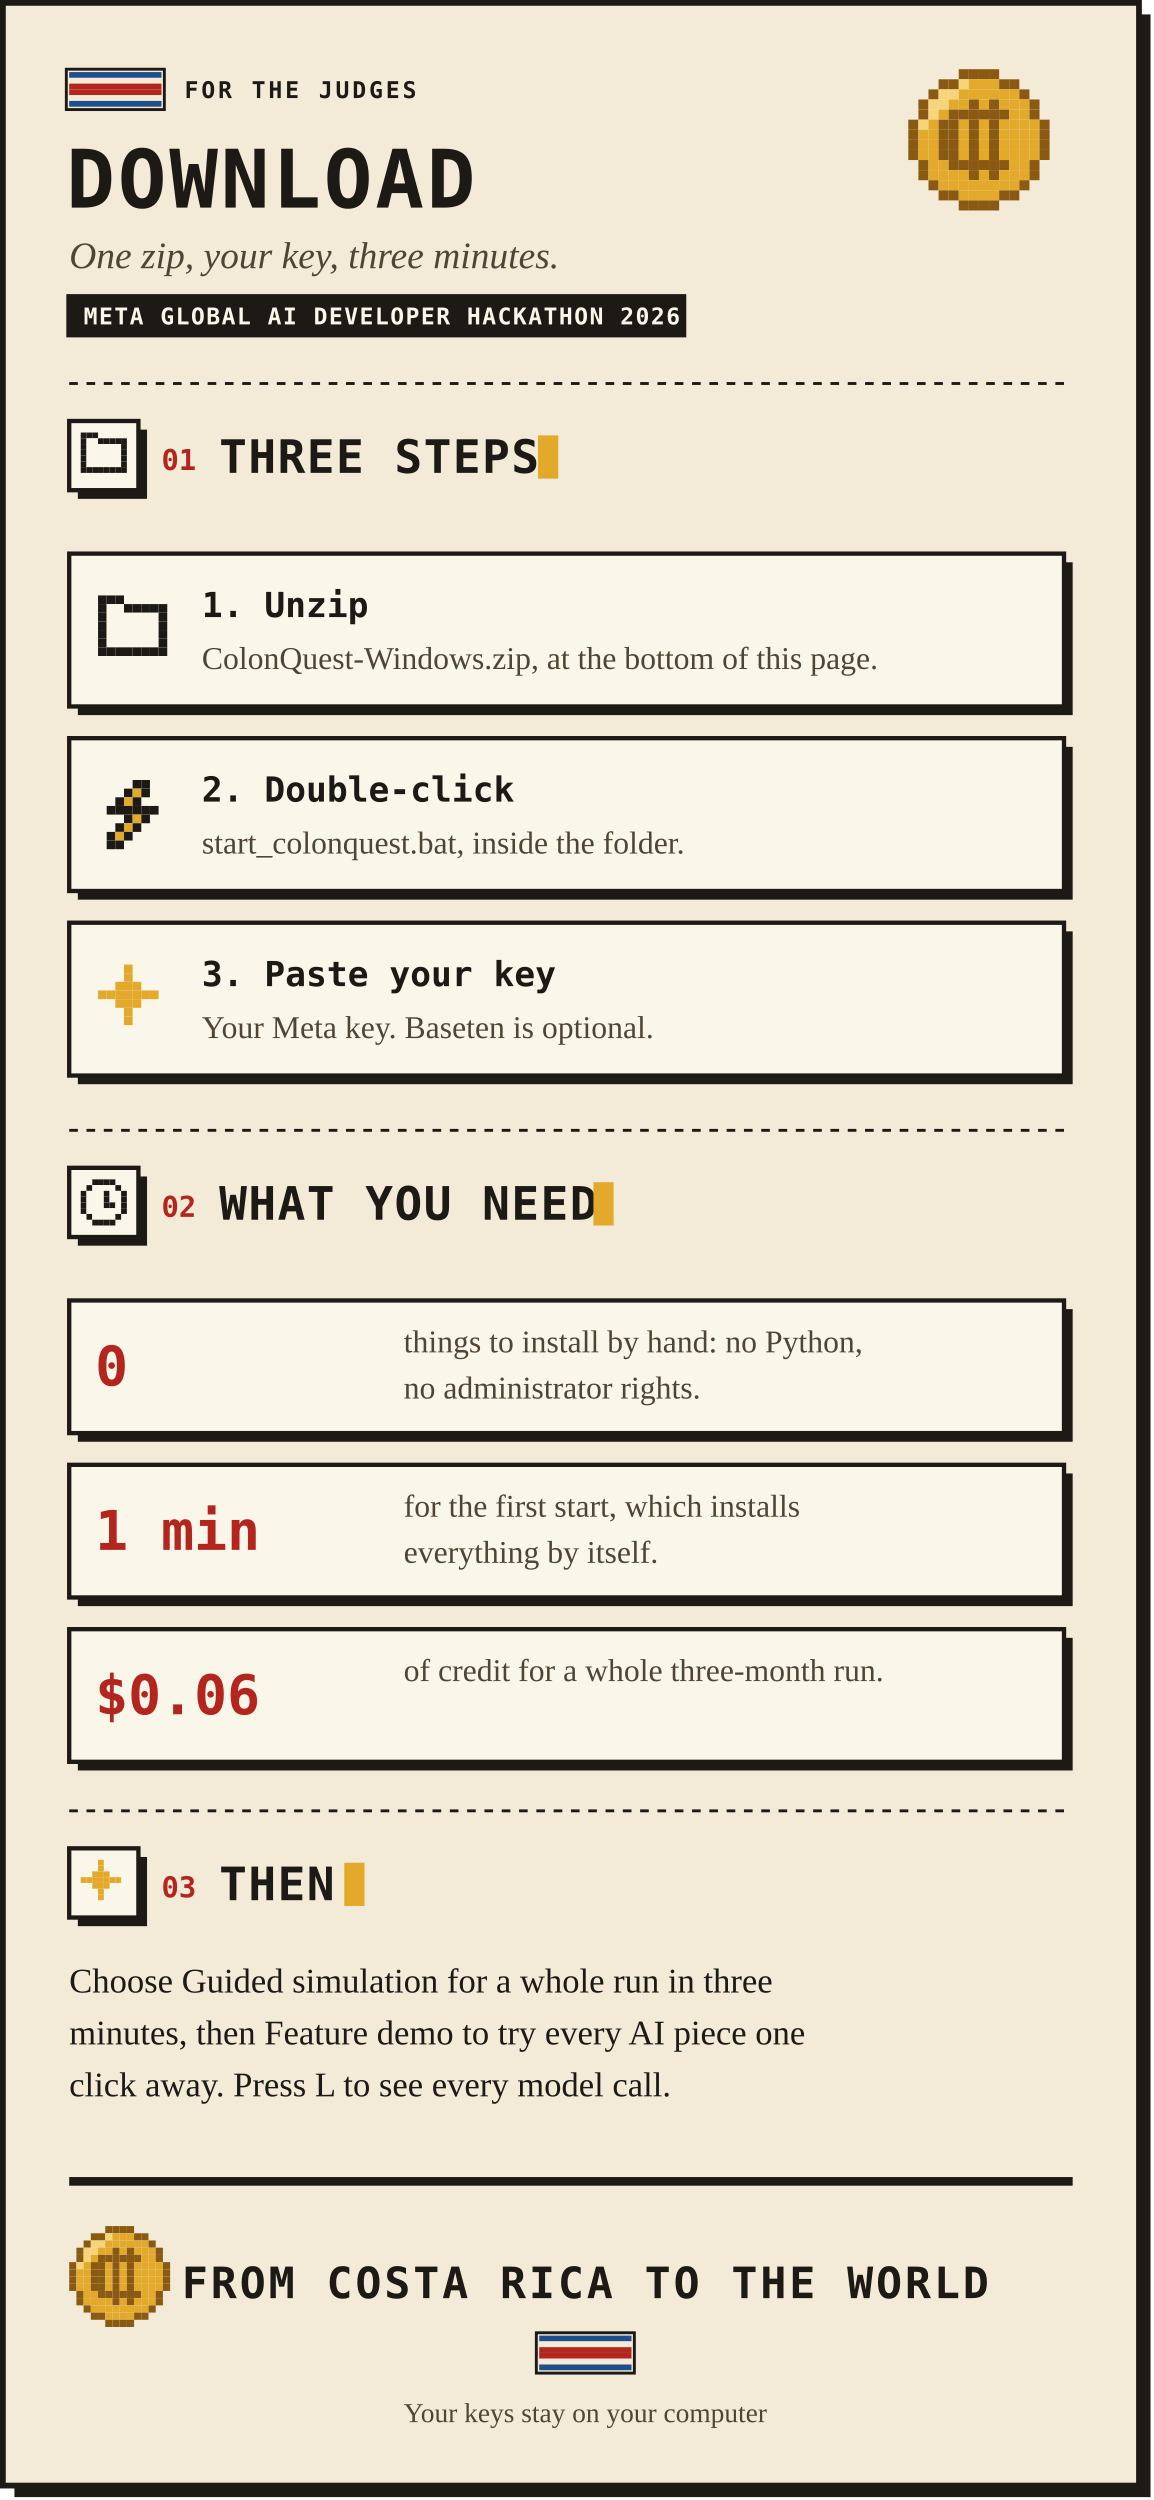
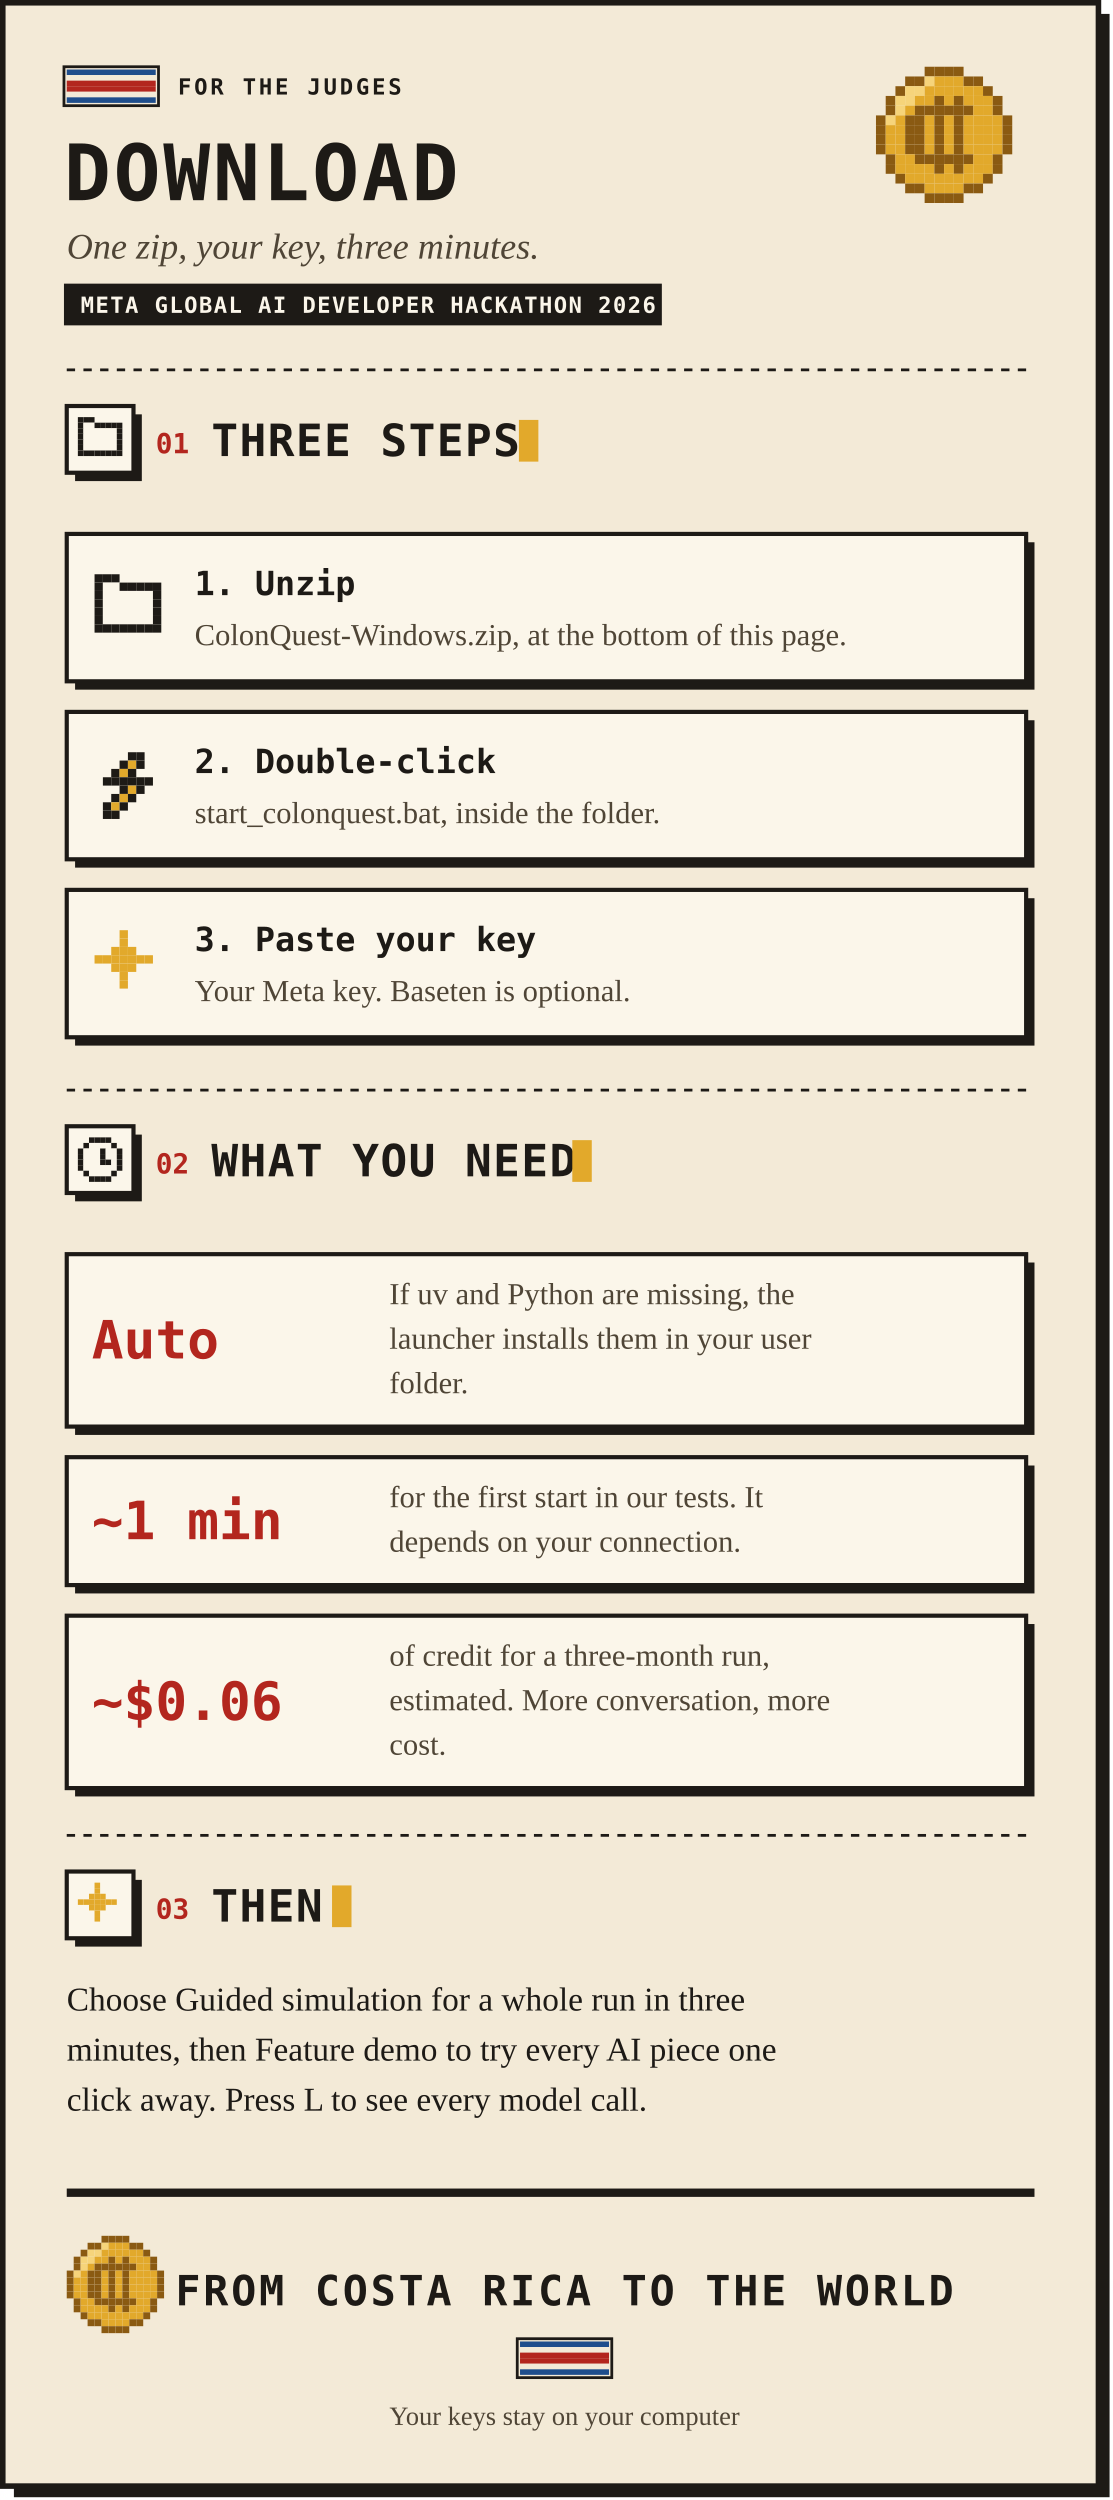
- <svg xmlns="http://www.w3.org/2000/svg" viewBox="0 0 800 1734" width="800" height="1734" role="img" aria-labelledby="t d">
+ <svg xmlns="http://www.w3.org/2000/svg" viewBox="0 0 800 1798" width="800" height="1798" role="img" aria-labelledby="t d">
  <style>
    .title { font: 800 56px ui-monospace, "Cascadia Mono", Consolas, Menlo, "DejaVu Sans Mono", monospace; fill: #1d1a16; letter-spacing: 2px; }
    .tagline { font: italic 500 26px Georgia, "Iowan Old Style", "Times New Roman", serif; fill: #4f4536; }
    .kicker { font: 700 16px ui-monospace, "Cascadia Mono", Consolas, Menlo, "DejaVu Sans Mono", monospace; fill: #1d1a16; letter-spacing: 2px; }
    .event { font: 700 16px ui-monospace, "Cascadia Mono", Consolas, Menlo, "DejaVu Sans Mono", monospace; fill: #fbf6ea; letter-spacing: 1px; }
    .h { font: 800 32px ui-monospace, "Cascadia Mono", Consolas, Menlo, "DejaVu Sans Mono", monospace; fill: #1d1a16; letter-spacing: 1px; }
    .num { font: 700 20px ui-monospace, "Cascadia Mono", Consolas, Menlo, "DejaVu Sans Mono", monospace; fill: #b3261e; }
    .label { font: 800 24px ui-monospace, "Cascadia Mono", Consolas, Menlo, "DejaVu Sans Mono", monospace; fill: #1d1a16; }
    .label-sm { font: 800 22px ui-monospace, "Cascadia Mono", Consolas, Menlo, "DejaVu Sans Mono", monospace; fill: #1d1a16; }
    .body { font: 500 24px Georgia, "Iowan Old Style", "Times New Roman", serif; fill: #1d1a16; }
    .detail { font: 500 22px Georgia, "Iowan Old Style", "Times New Roman", serif; fill: #4f4536; }
    .detail-sm { font: 500 19px Georgia, "Iowan Old Style", "Times New Roman", serif; fill: #4f4536; }
    .step { font: 700 15px ui-monospace, "Cascadia Mono", Consolas, Menlo, "DejaVu Sans Mono", monospace; fill: #b3261e; }
    .pct { font: 800 26px ui-monospace, "Cascadia Mono", Consolas, Menlo, "DejaVu Sans Mono", monospace; fill: #b3261e; }
    .stat { font: 800 38px ui-monospace, "Cascadia Mono", Consolas, Menlo, "DejaVu Sans Mono", monospace; fill: #b3261e; }
    .stamp { font: 800 18px ui-monospace, "Cascadia Mono", Consolas, Menlo, "DejaVu Sans Mono", monospace; fill: #b3261e; letter-spacing: 2px; }
    .chip { font: 800 15px ui-monospace, "Cascadia Mono", Consolas, Menlo, "DejaVu Sans Mono", monospace; letter-spacing: 1px; }
    .code { font: 600 20px ui-monospace, "Cascadia Mono", Consolas, Menlo, "DejaVu Sans Mono", monospace; fill: #fbf6ea; }
    .prompt { font: 800 20px ui-monospace, "Cascadia Mono", Consolas, Menlo, "DejaVu Sans Mono", monospace; fill: #e2a92b; }
    .rule { font: 500 21px Georgia, "Iowan Old Style", "Times New Roman", serif; fill: #1d1a16; }
    .big { font: 800 30px ui-monospace, "Cascadia Mono", Consolas, Menlo, "DejaVu Sans Mono", monospace; fill: #1d1a16; letter-spacing: 2px; }
    .strong { font-weight: 700; }
    .blink { animation: blink 1s steps(1) infinite; }
    .bob { animation: bob 1.2s steps(1) infinite; }
    .node { animation: active 8s steps(1) infinite; }
    .n2 { animation-delay: 2s; }
    .n3 { animation-delay: 4s; }
    .n4 { animation-delay: 6s; }
    .runner { animation: run 8s steps(48) -1s infinite; }
    .seg { animation: flash 0.25s steps(1) 1; }
    .p1 { animation: p1 3s steps(30) infinite; }
    .p2 { animation: p2 4s steps(40) infinite; }
    .p3 { animation: p3 4s steps(40) 1.3s infinite; }
    .p4 { animation: p4 4s steps(40) 2.6s infinite; }
    @keyframes blink { 50% { opacity: 0; } }
    @keyframes bob { 50% { transform: translateY(-6px); } }
    @keyframes active { 0% { fill: #e2a92b; } 25% { fill: #fbf6ea; } }
    @keyframes run { 0% { transform: translateX(0); } 100% { transform: translateX(720px); } }
    @keyframes flash { 0% { fill: #f6d47a; } 100% { fill: #e2a92b; } }
    @keyframes p1 { 0% { transform: translate(0, 0); } 50% { transform: translate(56px, 0); } 100% { transform: translate(0, 0); } }
    @keyframes p2 { 0% { transform: translate(0, 0); } 30% { transform: translate(0, 52px); } 100% { transform: translate(-456px, 52px); } }
    @keyframes p3 { 0% { transform: translate(0, 0); } 60% { transform: translate(0, 52px); } 100% { transform: translate(-200px, 52px); } }
    @keyframes p4 { 0% { transform: translate(0, 0); } 40% { transform: translate(0, 52px); } 100% { transform: translate(56px, 52px); } }
    @media (prefers-reduced-motion: reduce) {
      * { animation: none !important; }
      .hide-still { opacity: 0; }
    }
  </style>
-   <rect x="10" y="10" width="788" height="1722" fill="#1d1a16" />
-   <rect x="2" y="2" width="788" height="1722" fill="#f3ead7" stroke="#1d1a16" stroke-width="4" />
+   <rect x="10" y="10" width="788" height="1786" fill="#1d1a16" />
+   <rect x="2" y="2" width="788" height="1786" fill="#f3ead7" stroke="#1d1a16" stroke-width="4" />
  <g transform="translate(0 8)">
    <rect x="46" y="40" width="68" height="28" fill="none" stroke="#1d1a16" stroke-width="2" />
    <rect x="48" y="42" width="64" height="4" fill="#1f4e8c" />
    <rect x="48" y="46" width="64" height="4" fill="#f3ead7" />
    <rect x="48" y="50" width="64" height="4" fill="#b3261e" />
    <rect x="48" y="54" width="64" height="4" fill="#b3261e" />
    <rect x="48" y="58" width="64" height="4" fill="#f3ead7" />
    <rect x="48" y="62" width="64" height="4" fill="#1f4e8c" />
    <text class="kicker" x="128" y="60">FOR THE JUDGES</text>
    <text class="title" x="46" y="136">DOWNLOAD</text>
    <text class="tagline" x="48" y="178">One zip, your key, three minutes.</text>
    <rect x="46" y="196" width="430" height="30" fill="#1d1a16" />
    <text class="event" x="58" y="217">META GLOBAL AI DEVELOPER HACKATHON 2026</text>
    <g class="bob">
      <rect x="665" y="40" width="7" height="7" fill="#8a5a12" />
      <rect x="672" y="40" width="7" height="7" fill="#8a5a12" />
      <rect x="679" y="40" width="7" height="7" fill="#8a5a12" />
      <rect x="686" y="40" width="7" height="7" fill="#8a5a12" />
      <rect x="651" y="47" width="7" height="7" fill="#8a5a12" />
      <rect x="658" y="47" width="7" height="7" fill="#8a5a12" />
      <rect x="665" y="47" width="7" height="7" fill="#f6d47a" />
      <rect x="672" y="47" width="7" height="7" fill="#e2a92b" />
      <rect x="679" y="47" width="7" height="7" fill="#e2a92b" />
      <rect x="686" y="47" width="7" height="7" fill="#e2a92b" />
      <rect x="693" y="47" width="7" height="7" fill="#8a5a12" />
      <rect x="700" y="47" width="7" height="7" fill="#8a5a12" />
      <rect x="644" y="54" width="7" height="7" fill="#8a5a12" />
      <rect x="651" y="54" width="7" height="7" fill="#f6d47a" />
      <rect x="658" y="54" width="7" height="7" fill="#f6d47a" />
      <rect x="665" y="54" width="7" height="7" fill="#e2a92b" />
      <rect x="672" y="54" width="7" height="7" fill="#e2a92b" />
      <rect x="679" y="54" width="7" height="7" fill="#e2a92b" />
      <rect x="686" y="54" width="7" height="7" fill="#e2a92b" />
      <rect x="693" y="54" width="7" height="7" fill="#e2a92b" />
      <rect x="700" y="54" width="7" height="7" fill="#e2a92b" />
      <rect x="707" y="54" width="7" height="7" fill="#8a5a12" />
      <rect x="637" y="61" width="7" height="7" fill="#8a5a12" />
      <rect x="644" y="61" width="7" height="7" fill="#f6d47a" />
      <rect x="651" y="61" width="7" height="7" fill="#f6d47a" />
      <rect x="658" y="61" width="7" height="7" fill="#e2a92b" />
      <rect x="665" y="61" width="7" height="7" fill="#e2a92b" />
      <rect x="672" y="61" width="7" height="7" fill="#8a5a12" />
      <rect x="679" y="61" width="7" height="7" fill="#e2a92b" />
      <rect x="686" y="61" width="7" height="7" fill="#8a5a12" />
      <rect x="693" y="61" width="7" height="7" fill="#e2a92b" />
      <rect x="700" y="61" width="7" height="7" fill="#e2a92b" />
      <rect x="707" y="61" width="7" height="7" fill="#e2a92b" />
      <rect x="714" y="61" width="7" height="7" fill="#8a5a12" />
      <rect x="637" y="68" width="7" height="7" fill="#8a5a12" />
      <rect x="644" y="68" width="7" height="7" fill="#f6d47a" />
      <rect x="651" y="68" width="7" height="7" fill="#e2a92b" />
      <rect x="658" y="68" width="7" height="7" fill="#8a5a12" />
      <rect x="665" y="68" width="7" height="7" fill="#8a5a12" />
      <rect x="672" y="68" width="7" height="7" fill="#8a5a12" />
      <rect x="679" y="68" width="7" height="7" fill="#8a5a12" />
      <rect x="686" y="68" width="7" height="7" fill="#8a5a12" />
      <rect x="693" y="68" width="7" height="7" fill="#8a5a12" />
      <rect x="700" y="68" width="7" height="7" fill="#e2a92b" />
      <rect x="707" y="68" width="7" height="7" fill="#e2a92b" />
      <rect x="714" y="68" width="7" height="7" fill="#8a5a12" />
      <rect x="630" y="75" width="7" height="7" fill="#8a5a12" />
      <rect x="637" y="75" width="7" height="7" fill="#f6d47a" />
      <rect x="644" y="75" width="7" height="7" fill="#e2a92b" />
      <rect x="651" y="75" width="7" height="7" fill="#8a5a12" />
      <rect x="658" y="75" width="7" height="7" fill="#8a5a12" />
      <rect x="665" y="75" width="7" height="7" fill="#e2a92b" />
      <rect x="672" y="75" width="7" height="7" fill="#8a5a12" />
      <rect x="679" y="75" width="7" height="7" fill="#e2a92b" />
      <rect x="686" y="75" width="7" height="7" fill="#8a5a12" />
      <rect x="693" y="75" width="7" height="7" fill="#e2a92b" />
      <rect x="700" y="75" width="7" height="7" fill="#e2a92b" />
      <rect x="707" y="75" width="7" height="7" fill="#e2a92b" />
      <rect x="714" y="75" width="7" height="7" fill="#e2a92b" />
      <rect x="721" y="75" width="7" height="7" fill="#8a5a12" />
      <rect x="630" y="82" width="7" height="7" fill="#8a5a12" />
      <rect x="637" y="82" width="7" height="7" fill="#e2a92b" />
      <rect x="644" y="82" width="7" height="7" fill="#e2a92b" />
      <rect x="651" y="82" width="7" height="7" fill="#8a5a12" />
      <rect x="658" y="82" width="7" height="7" fill="#8a5a12" />
      <rect x="665" y="82" width="7" height="7" fill="#e2a92b" />
      <rect x="672" y="82" width="7" height="7" fill="#8a5a12" />
      <rect x="679" y="82" width="7" height="7" fill="#e2a92b" />
      <rect x="686" y="82" width="7" height="7" fill="#8a5a12" />
      <rect x="693" y="82" width="7" height="7" fill="#e2a92b" />
      <rect x="700" y="82" width="7" height="7" fill="#e2a92b" />
      <rect x="707" y="82" width="7" height="7" fill="#e2a92b" />
      <rect x="714" y="82" width="7" height="7" fill="#e2a92b" />
      <rect x="721" y="82" width="7" height="7" fill="#8a5a12" />
      <rect x="630" y="89" width="7" height="7" fill="#8a5a12" />
      <rect x="637" y="89" width="7" height="7" fill="#e2a92b" />
      <rect x="644" y="89" width="7" height="7" fill="#e2a92b" />
      <rect x="651" y="89" width="7" height="7" fill="#8a5a12" />
      <rect x="658" y="89" width="7" height="7" fill="#8a5a12" />
      <rect x="665" y="89" width="7" height="7" fill="#e2a92b" />
      <rect x="672" y="89" width="7" height="7" fill="#8a5a12" />
      <rect x="679" y="89" width="7" height="7" fill="#e2a92b" />
      <rect x="686" y="89" width="7" height="7" fill="#8a5a12" />
      <rect x="693" y="89" width="7" height="7" fill="#e2a92b" />
      <rect x="700" y="89" width="7" height="7" fill="#e2a92b" />
      <rect x="707" y="89" width="7" height="7" fill="#e2a92b" />
      <rect x="714" y="89" width="7" height="7" fill="#e2a92b" />
      <rect x="721" y="89" width="7" height="7" fill="#8a5a12" />
      <rect x="630" y="96" width="7" height="7" fill="#8a5a12" />
      <rect x="637" y="96" width="7" height="7" fill="#e2a92b" />
      <rect x="644" y="96" width="7" height="7" fill="#e2a92b" />
      <rect x="651" y="96" width="7" height="7" fill="#8a5a12" />
      <rect x="658" y="96" width="7" height="7" fill="#8a5a12" />
      <rect x="665" y="96" width="7" height="7" fill="#e2a92b" />
      <rect x="672" y="96" width="7" height="7" fill="#8a5a12" />
      <rect x="679" y="96" width="7" height="7" fill="#e2a92b" />
      <rect x="686" y="96" width="7" height="7" fill="#8a5a12" />
      <rect x="693" y="96" width="7" height="7" fill="#e2a92b" />
      <rect x="700" y="96" width="7" height="7" fill="#e2a92b" />
      <rect x="707" y="96" width="7" height="7" fill="#e2a92b" />
      <rect x="714" y="96" width="7" height="7" fill="#e2a92b" />
      <rect x="721" y="96" width="7" height="7" fill="#8a5a12" />
      <rect x="637" y="103" width="7" height="7" fill="#8a5a12" />
      <rect x="644" y="103" width="7" height="7" fill="#e2a92b" />
      <rect x="651" y="103" width="7" height="7" fill="#e2a92b" />
      <rect x="658" y="103" width="7" height="7" fill="#8a5a12" />
      <rect x="665" y="103" width="7" height="7" fill="#8a5a12" />
      <rect x="672" y="103" width="7" height="7" fill="#8a5a12" />
      <rect x="679" y="103" width="7" height="7" fill="#8a5a12" />
      <rect x="686" y="103" width="7" height="7" fill="#8a5a12" />
      <rect x="693" y="103" width="7" height="7" fill="#8a5a12" />
      <rect x="700" y="103" width="7" height="7" fill="#e2a92b" />
      <rect x="707" y="103" width="7" height="7" fill="#e2a92b" />
      <rect x="714" y="103" width="7" height="7" fill="#8a5a12" />
      <rect x="637" y="110" width="7" height="7" fill="#8a5a12" />
      <rect x="644" y="110" width="7" height="7" fill="#e2a92b" />
      <rect x="651" y="110" width="7" height="7" fill="#e2a92b" />
      <rect x="658" y="110" width="7" height="7" fill="#e2a92b" />
      <rect x="665" y="110" width="7" height="7" fill="#e2a92b" />
      <rect x="672" y="110" width="7" height="7" fill="#8a5a12" />
      <rect x="679" y="110" width="7" height="7" fill="#e2a92b" />
      <rect x="686" y="110" width="7" height="7" fill="#8a5a12" />
      <rect x="693" y="110" width="7" height="7" fill="#e2a92b" />
      <rect x="700" y="110" width="7" height="7" fill="#e2a92b" />
      <rect x="707" y="110" width="7" height="7" fill="#e2a92b" />
      <rect x="714" y="110" width="7" height="7" fill="#8a5a12" />
      <rect x="644" y="117" width="7" height="7" fill="#8a5a12" />
      <rect x="651" y="117" width="7" height="7" fill="#e2a92b" />
      <rect x="658" y="117" width="7" height="7" fill="#e2a92b" />
      <rect x="665" y="117" width="7" height="7" fill="#e2a92b" />
      <rect x="672" y="117" width="7" height="7" fill="#e2a92b" />
      <rect x="679" y="117" width="7" height="7" fill="#e2a92b" />
      <rect x="686" y="117" width="7" height="7" fill="#e2a92b" />
      <rect x="693" y="117" width="7" height="7" fill="#e2a92b" />
      <rect x="700" y="117" width="7" height="7" fill="#e2a92b" />
      <rect x="707" y="117" width="7" height="7" fill="#8a5a12" />
      <rect x="651" y="124" width="7" height="7" fill="#8a5a12" />
      <rect x="658" y="124" width="7" height="7" fill="#8a5a12" />
      <rect x="665" y="124" width="7" height="7" fill="#e2a92b" />
      <rect x="672" y="124" width="7" height="7" fill="#e2a92b" />
      <rect x="679" y="124" width="7" height="7" fill="#e2a92b" />
      <rect x="686" y="124" width="7" height="7" fill="#e2a92b" />
      <rect x="693" y="124" width="7" height="7" fill="#8a5a12" />
      <rect x="700" y="124" width="7" height="7" fill="#8a5a12" />
      <rect x="665" y="131" width="7" height="7" fill="#8a5a12" />
      <rect x="672" y="131" width="7" height="7" fill="#8a5a12" />
      <rect x="679" y="131" width="7" height="7" fill="#8a5a12" />
      <rect x="686" y="131" width="7" height="7" fill="#8a5a12" />
    </g>
  </g>
  <g transform="translate(0 258)">
    <line x1="48" y1="8" x2="744" y2="8" stroke="#1d1a16" stroke-width="2" stroke-dasharray="6 6" />
    <rect x="54" y="40" width="48" height="48" fill="#1d1a16" />
    <rect x="48" y="34" width="48" height="48" fill="#fbf6ea" stroke="#1d1a16" stroke-width="3" />
    <rect x="56" y="42" width="4" height="4" fill="#1d1a16" />
    <rect x="60" y="42" width="4" height="4" fill="#1d1a16" />
    <rect x="64" y="42" width="4" height="4" fill="#1d1a16" />
    <rect x="56" y="46" width="4" height="4" fill="#1d1a16" />
    <rect x="60" y="46" width="4" height="4" fill="#fbf6ea" />
    <rect x="64" y="46" width="4" height="4" fill="#fbf6ea" />
    <rect x="68" y="46" width="4" height="4" fill="#1d1a16" />
    <rect x="72" y="46" width="4" height="4" fill="#1d1a16" />
    <rect x="76" y="46" width="4" height="4" fill="#1d1a16" />
    <rect x="80" y="46" width="4" height="4" fill="#1d1a16" />
    <rect x="84" y="46" width="4" height="4" fill="#1d1a16" />
    <rect x="56" y="50" width="4" height="4" fill="#1d1a16" />
    <rect x="60" y="50" width="4" height="4" fill="#fbf6ea" />
    <rect x="64" y="50" width="4" height="4" fill="#fbf6ea" />
    <rect x="68" y="50" width="4" height="4" fill="#fbf6ea" />
    <rect x="72" y="50" width="4" height="4" fill="#fbf6ea" />
    <rect x="76" y="50" width="4" height="4" fill="#fbf6ea" />
    <rect x="80" y="50" width="4" height="4" fill="#fbf6ea" />
    <rect x="84" y="50" width="4" height="4" fill="#1d1a16" />
    <rect x="56" y="54" width="4" height="4" fill="#1d1a16" />
    <rect x="60" y="54" width="4" height="4" fill="#fbf6ea" />
    <rect x="64" y="54" width="4" height="4" fill="#fbf6ea" />
    <rect x="68" y="54" width="4" height="4" fill="#fbf6ea" />
    <rect x="72" y="54" width="4" height="4" fill="#fbf6ea" />
    <rect x="76" y="54" width="4" height="4" fill="#fbf6ea" />
    <rect x="80" y="54" width="4" height="4" fill="#fbf6ea" />
    <rect x="84" y="54" width="4" height="4" fill="#1d1a16" />
    <rect x="56" y="58" width="4" height="4" fill="#1d1a16" />
    <rect x="60" y="58" width="4" height="4" fill="#fbf6ea" />
    <rect x="64" y="58" width="4" height="4" fill="#fbf6ea" />
    <rect x="68" y="58" width="4" height="4" fill="#fbf6ea" />
    <rect x="72" y="58" width="4" height="4" fill="#fbf6ea" />
    <rect x="76" y="58" width="4" height="4" fill="#fbf6ea" />
    <rect x="80" y="58" width="4" height="4" fill="#fbf6ea" />
    <rect x="84" y="58" width="4" height="4" fill="#1d1a16" />
    <rect x="56" y="62" width="4" height="4" fill="#1d1a16" />
    <rect x="60" y="62" width="4" height="4" fill="#fbf6ea" />
    <rect x="64" y="62" width="4" height="4" fill="#fbf6ea" />
    <rect x="68" y="62" width="4" height="4" fill="#fbf6ea" />
    <rect x="72" y="62" width="4" height="4" fill="#fbf6ea" />
    <rect x="76" y="62" width="4" height="4" fill="#fbf6ea" />
    <rect x="80" y="62" width="4" height="4" fill="#fbf6ea" />
    <rect x="84" y="62" width="4" height="4" fill="#1d1a16" />
    <rect x="56" y="66" width="4" height="4" fill="#1d1a16" />
    <rect x="60" y="66" width="4" height="4" fill="#1d1a16" />
    <rect x="64" y="66" width="4" height="4" fill="#1d1a16" />
    <rect x="68" y="66" width="4" height="4" fill="#1d1a16" />
    <rect x="72" y="66" width="4" height="4" fill="#1d1a16" />
    <rect x="76" y="66" width="4" height="4" fill="#1d1a16" />
    <rect x="80" y="66" width="4" height="4" fill="#1d1a16" />
    <rect x="84" y="66" width="4" height="4" fill="#1d1a16" />
    <text class="num" x="112" y="68">01</text>
    <text class="h" x="152" y="70">THREE STEPS</text>
    <rect class="blink" x="373.2" y="44" width="14" height="30" fill="#e2a92b" />
  </g>
  <g transform="translate(0 368)">
    <rect x="54" y="22" width="690" height="106" fill="#1d1a16" />
    <rect x="48" y="16" width="690" height="106" fill="#fbf6ea" stroke="#1d1a16" stroke-width="3" />
    <g class="bob" style="animation-delay: 0s">
      <rect x="68" y="45" width="6" height="6" fill="#1d1a16" />
      <rect x="74" y="45" width="6" height="6" fill="#1d1a16" />
      <rect x="80" y="45" width="6" height="6" fill="#1d1a16" />
      <rect x="68" y="51" width="6" height="6" fill="#1d1a16" />
      <rect x="74" y="51" width="6" height="6" fill="#fbf6ea" />
      <rect x="80" y="51" width="6" height="6" fill="#fbf6ea" />
      <rect x="86" y="51" width="6" height="6" fill="#1d1a16" />
      <rect x="92" y="51" width="6" height="6" fill="#1d1a16" />
      <rect x="98" y="51" width="6" height="6" fill="#1d1a16" />
      <rect x="104" y="51" width="6" height="6" fill="#1d1a16" />
      <rect x="110" y="51" width="6" height="6" fill="#1d1a16" />
      <rect x="68" y="57" width="6" height="6" fill="#1d1a16" />
      <rect x="74" y="57" width="6" height="6" fill="#fbf6ea" />
      <rect x="80" y="57" width="6" height="6" fill="#fbf6ea" />
      <rect x="86" y="57" width="6" height="6" fill="#fbf6ea" />
      <rect x="92" y="57" width="6" height="6" fill="#fbf6ea" />
      <rect x="98" y="57" width="6" height="6" fill="#fbf6ea" />
      <rect x="104" y="57" width="6" height="6" fill="#fbf6ea" />
      <rect x="110" y="57" width="6" height="6" fill="#1d1a16" />
      <rect x="68" y="63" width="6" height="6" fill="#1d1a16" />
      <rect x="74" y="63" width="6" height="6" fill="#fbf6ea" />
      <rect x="80" y="63" width="6" height="6" fill="#fbf6ea" />
      <rect x="86" y="63" width="6" height="6" fill="#fbf6ea" />
      <rect x="92" y="63" width="6" height="6" fill="#fbf6ea" />
      <rect x="98" y="63" width="6" height="6" fill="#fbf6ea" />
      <rect x="104" y="63" width="6" height="6" fill="#fbf6ea" />
      <rect x="110" y="63" width="6" height="6" fill="#1d1a16" />
      <rect x="68" y="69" width="6" height="6" fill="#1d1a16" />
      <rect x="74" y="69" width="6" height="6" fill="#fbf6ea" />
      <rect x="80" y="69" width="6" height="6" fill="#fbf6ea" />
      <rect x="86" y="69" width="6" height="6" fill="#fbf6ea" />
      <rect x="92" y="69" width="6" height="6" fill="#fbf6ea" />
      <rect x="98" y="69" width="6" height="6" fill="#fbf6ea" />
      <rect x="104" y="69" width="6" height="6" fill="#fbf6ea" />
      <rect x="110" y="69" width="6" height="6" fill="#1d1a16" />
      <rect x="68" y="75" width="6" height="6" fill="#1d1a16" />
      <rect x="74" y="75" width="6" height="6" fill="#fbf6ea" />
      <rect x="80" y="75" width="6" height="6" fill="#fbf6ea" />
      <rect x="86" y="75" width="6" height="6" fill="#fbf6ea" />
      <rect x="92" y="75" width="6" height="6" fill="#fbf6ea" />
      <rect x="98" y="75" width="6" height="6" fill="#fbf6ea" />
      <rect x="104" y="75" width="6" height="6" fill="#fbf6ea" />
      <rect x="110" y="75" width="6" height="6" fill="#1d1a16" />
      <rect x="68" y="81" width="6" height="6" fill="#1d1a16" />
      <rect x="74" y="81" width="6" height="6" fill="#1d1a16" />
      <rect x="80" y="81" width="6" height="6" fill="#1d1a16" />
      <rect x="86" y="81" width="6" height="6" fill="#1d1a16" />
      <rect x="92" y="81" width="6" height="6" fill="#1d1a16" />
      <rect x="98" y="81" width="6" height="6" fill="#1d1a16" />
      <rect x="104" y="81" width="6" height="6" fill="#1d1a16" />
      <rect x="110" y="81" width="6" height="6" fill="#1d1a16" />
    </g>
    <text class="label" x="140" y="60">1. Unzip</text>
    <text class="detail" x="140" y="96">ColonQuest-Windows.zip, at the bottom of this page.</text>
    <rect x="54" y="150" width="690" height="106" fill="#1d1a16" />
    <rect x="48" y="144" width="690" height="106" fill="#fbf6ea" stroke="#1d1a16" stroke-width="3" />
    <g class="bob" style="animation-delay: 0.3s">
      <rect x="92" y="173" width="6" height="6" fill="#1d1a16" />
      <rect x="98" y="173" width="6" height="6" fill="#1d1a16" />
      <rect x="86" y="179" width="6" height="6" fill="#1d1a16" />
      <rect x="92" y="179" width="6" height="6" fill="#e2a92b" />
      <rect x="98" y="179" width="6" height="6" fill="#1d1a16" />
      <rect x="80" y="185" width="6" height="6" fill="#1d1a16" />
      <rect x="86" y="185" width="6" height="6" fill="#e2a92b" />
      <rect x="92" y="185" width="6" height="6" fill="#1d1a16" />
      <rect x="74" y="191" width="6" height="6" fill="#1d1a16" />
      <rect x="80" y="191" width="6" height="6" fill="#1d1a16" />
      <rect x="86" y="191" width="6" height="6" fill="#1d1a16" />
      <rect x="92" y="191" width="6" height="6" fill="#1d1a16" />
      <rect x="98" y="191" width="6" height="6" fill="#1d1a16" />
      <rect x="104" y="191" width="6" height="6" fill="#1d1a16" />
      <rect x="86" y="197" width="6" height="6" fill="#1d1a16" />
      <rect x="92" y="197" width="6" height="6" fill="#e2a92b" />
      <rect x="98" y="197" width="6" height="6" fill="#1d1a16" />
      <rect x="80" y="203" width="6" height="6" fill="#1d1a16" />
      <rect x="86" y="203" width="6" height="6" fill="#e2a92b" />
      <rect x="92" y="203" width="6" height="6" fill="#1d1a16" />
      <rect x="74" y="209" width="6" height="6" fill="#1d1a16" />
      <rect x="80" y="209" width="6" height="6" fill="#e2a92b" />
      <rect x="86" y="209" width="6" height="6" fill="#1d1a16" />
      <rect x="74" y="215" width="6" height="6" fill="#1d1a16" />
      <rect x="80" y="215" width="6" height="6" fill="#1d1a16" />
    </g>
    <text class="label" x="140" y="188">2. Double-click</text>
    <text class="detail" x="140" y="224">start_colonquest.bat, inside the folder.</text>
    <rect x="54" y="278" width="690" height="106" fill="#1d1a16" />
    <rect x="48" y="272" width="690" height="106" fill="#fbf6ea" stroke="#1d1a16" stroke-width="3" />
    <g class="bob" style="animation-delay: 0.6s">
      <rect x="86" y="301" width="6" height="6" fill="#e2a92b" />
      <rect x="86" y="307" width="6" height="6" fill="#e2a92b" />
      <rect x="80" y="313" width="6" height="6" fill="#e2a92b" />
      <rect x="86" y="313" width="6" height="6" fill="#e2a92b" />
      <rect x="92" y="313" width="6" height="6" fill="#e2a92b" />
      <rect x="68" y="319" width="6" height="6" fill="#e2a92b" />
      <rect x="74" y="319" width="6" height="6" fill="#e2a92b" />
      <rect x="80" y="319" width="6" height="6" fill="#e2a92b" />
      <rect x="86" y="319" width="6" height="6" fill="#e2a92b" />
      <rect x="92" y="319" width="6" height="6" fill="#e2a92b" />
      <rect x="98" y="319" width="6" height="6" fill="#e2a92b" />
      <rect x="104" y="319" width="6" height="6" fill="#e2a92b" />
      <rect x="80" y="325" width="6" height="6" fill="#e2a92b" />
      <rect x="86" y="325" width="6" height="6" fill="#e2a92b" />
      <rect x="92" y="325" width="6" height="6" fill="#e2a92b" />
      <rect x="86" y="331" width="6" height="6" fill="#e2a92b" />
      <rect x="86" y="337" width="6" height="6" fill="#e2a92b" />
    </g>
    <text class="label" x="140" y="316">3. Paste your key</text>
    <text class="detail" x="140" y="352">Your Meta key. Baseten is optional.</text>
  </g>
  <g transform="translate(0 776)">
    <line x1="48" y1="8" x2="744" y2="8" stroke="#1d1a16" stroke-width="2" stroke-dasharray="6 6" />
    <rect x="54" y="40" width="48" height="48" fill="#1d1a16" />
    <rect x="48" y="34" width="48" height="48" fill="#fbf6ea" stroke="#1d1a16" stroke-width="3" />
    <rect x="64" y="42" width="4" height="4" fill="#1d1a16" />
    <rect x="68" y="42" width="4" height="4" fill="#1d1a16" />
    <rect x="72" y="42" width="4" height="4" fill="#1d1a16" />
    <rect x="76" y="42" width="4" height="4" fill="#1d1a16" />
    <rect x="60" y="46" width="4" height="4" fill="#1d1a16" />
    <rect x="64" y="46" width="4" height="4" fill="#fbf6ea" />
    <rect x="68" y="46" width="4" height="4" fill="#fbf6ea" />
    <rect x="72" y="46" width="4" height="4" fill="#fbf6ea" />
    <rect x="76" y="46" width="4" height="4" fill="#fbf6ea" />
    <rect x="80" y="46" width="4" height="4" fill="#1d1a16" />
    <rect x="56" y="50" width="4" height="4" fill="#1d1a16" />
    <rect x="60" y="50" width="4" height="4" fill="#fbf6ea" />
    <rect x="64" y="50" width="4" height="4" fill="#fbf6ea" />
    <rect x="68" y="50" width="4" height="4" fill="#fbf6ea" />
    <rect x="72" y="50" width="4" height="4" fill="#1d1a16" />
    <rect x="76" y="50" width="4" height="4" fill="#fbf6ea" />
    <rect x="80" y="50" width="4" height="4" fill="#fbf6ea" />
    <rect x="84" y="50" width="4" height="4" fill="#1d1a16" />
    <rect x="56" y="54" width="4" height="4" fill="#1d1a16" />
    <rect x="60" y="54" width="4" height="4" fill="#fbf6ea" />
    <rect x="64" y="54" width="4" height="4" fill="#fbf6ea" />
    <rect x="68" y="54" width="4" height="4" fill="#fbf6ea" />
    <rect x="72" y="54" width="4" height="4" fill="#1d1a16" />
    <rect x="76" y="54" width="4" height="4" fill="#fbf6ea" />
    <rect x="80" y="54" width="4" height="4" fill="#fbf6ea" />
    <rect x="84" y="54" width="4" height="4" fill="#1d1a16" />
    <rect x="56" y="58" width="4" height="4" fill="#1d1a16" />
    <rect x="60" y="58" width="4" height="4" fill="#fbf6ea" />
    <rect x="64" y="58" width="4" height="4" fill="#fbf6ea" />
    <rect x="68" y="58" width="4" height="4" fill="#fbf6ea" />
    <rect x="72" y="58" width="4" height="4" fill="#1d1a16" />
    <rect x="76" y="58" width="4" height="4" fill="#1d1a16" />
    <rect x="80" y="58" width="4" height="4" fill="#fbf6ea" />
    <rect x="84" y="58" width="4" height="4" fill="#1d1a16" />
    <rect x="56" y="62" width="4" height="4" fill="#1d1a16" />
    <rect x="60" y="62" width="4" height="4" fill="#fbf6ea" />
    <rect x="64" y="62" width="4" height="4" fill="#fbf6ea" />
    <rect x="68" y="62" width="4" height="4" fill="#fbf6ea" />
    <rect x="72" y="62" width="4" height="4" fill="#fbf6ea" />
    <rect x="76" y="62" width="4" height="4" fill="#fbf6ea" />
    <rect x="80" y="62" width="4" height="4" fill="#fbf6ea" />
    <rect x="84" y="62" width="4" height="4" fill="#1d1a16" />
    <rect x="60" y="66" width="4" height="4" fill="#1d1a16" />
    <rect x="64" y="66" width="4" height="4" fill="#fbf6ea" />
    <rect x="68" y="66" width="4" height="4" fill="#fbf6ea" />
    <rect x="72" y="66" width="4" height="4" fill="#fbf6ea" />
    <rect x="76" y="66" width="4" height="4" fill="#fbf6ea" />
    <rect x="80" y="66" width="4" height="4" fill="#1d1a16" />
    <rect x="64" y="70" width="4" height="4" fill="#1d1a16" />
    <rect x="68" y="70" width="4" height="4" fill="#1d1a16" />
    <rect x="72" y="70" width="4" height="4" fill="#1d1a16" />
    <rect x="76" y="70" width="4" height="4" fill="#1d1a16" />
    <text class="num" x="112" y="68">02</text>
    <text class="h" x="152" y="70">WHAT YOU NEED</text>
    <rect class="blink" x="411.6" y="44" width="14" height="30" fill="#e2a92b" />
  </g>
  <g transform="translate(0 886)">
-     <rect x="54" y="22" width="690" height="92" fill="#1d1a16" />
-     <rect x="48" y="16" width="690" height="92" fill="#fbf6ea" stroke="#1d1a16" stroke-width="3" />
-     <text class="stat" x="66" y="75">0</text>
-     <text class="detail" x="280" y="52">things to install by hand: no Python,</text>
-     <text class="detail" x="280" y="84">no administrator rights.</text>
-     <rect x="54" y="136" width="690" height="92" fill="#1d1a16" />
-     <rect x="48" y="130" width="690" height="92" fill="#fbf6ea" stroke="#1d1a16" stroke-width="3" />
-     <text class="stat" x="66" y="189">1 min</text>
-     <text class="detail" x="280" y="166">for the first start, which installs</text>
-     <text class="detail" x="280" y="198">everything by itself.</text>
-     <rect x="54" y="250" width="690" height="92" fill="#1d1a16" />
-     <rect x="48" y="244" width="690" height="92" fill="#fbf6ea" stroke="#1d1a16" stroke-width="3" />
-     <text class="stat" x="66" y="303">$0.06</text>
-     <text class="detail" x="280" y="280">of credit for a whole three-month run.</text>
-   </g>
-   <g transform="translate(0 1248)">
+     <rect x="54" y="22" width="690" height="124" fill="#1d1a16" />
+     <rect x="48" y="16" width="690" height="124" fill="#fbf6ea" stroke="#1d1a16" stroke-width="3" />
+     <text class="stat" x="66" y="91">Auto</text>
+     <text class="detail" x="280" y="52">If uv and Python are missing, the</text>
+     <text class="detail" x="280" y="84">launcher installs them in your user</text>
+     <text class="detail" x="280" y="116">folder.</text>
+     <rect x="54" y="168" width="690" height="92" fill="#1d1a16" />
+     <rect x="48" y="162" width="690" height="92" fill="#fbf6ea" stroke="#1d1a16" stroke-width="3" />
+     <text class="stat" x="66" y="221">~1 min</text>
+     <text class="detail" x="280" y="198">for the first start in our tests. It</text>
+     <text class="detail" x="280" y="230">depends on your connection.</text>
+     <rect x="54" y="282" width="690" height="124" fill="#1d1a16" />
+     <rect x="48" y="276" width="690" height="124" fill="#fbf6ea" stroke="#1d1a16" stroke-width="3" />
+     <text class="stat" x="66" y="351">~$0.06</text>
+     <text class="detail" x="280" y="312">of credit for a three-month run,</text>
+     <text class="detail" x="280" y="344">estimated. More conversation, more</text>
+     <text class="detail" x="280" y="376">cost.</text>
+   </g>
+   <g transform="translate(0 1312)">
    <line x1="48" y1="8" x2="744" y2="8" stroke="#1d1a16" stroke-width="2" stroke-dasharray="6 6" />
    <rect x="54" y="40" width="48" height="48" fill="#1d1a16" />
    <rect x="48" y="34" width="48" height="48" fill="#fbf6ea" stroke="#1d1a16" stroke-width="3" />
    <rect x="68" y="42" width="4" height="4" fill="#e2a92b" />
    <rect x="68" y="46" width="4" height="4" fill="#e2a92b" />
    <rect x="64" y="50" width="4" height="4" fill="#e2a92b" />
    <rect x="68" y="50" width="4" height="4" fill="#e2a92b" />
    <rect x="72" y="50" width="4" height="4" fill="#e2a92b" />
    <rect x="56" y="54" width="4" height="4" fill="#e2a92b" />
    <rect x="60" y="54" width="4" height="4" fill="#e2a92b" />
    <rect x="64" y="54" width="4" height="4" fill="#e2a92b" />
    <rect x="68" y="54" width="4" height="4" fill="#e2a92b" />
    <rect x="72" y="54" width="4" height="4" fill="#e2a92b" />
    <rect x="76" y="54" width="4" height="4" fill="#e2a92b" />
    <rect x="80" y="54" width="4" height="4" fill="#e2a92b" />
    <rect x="64" y="58" width="4" height="4" fill="#e2a92b" />
    <rect x="68" y="58" width="4" height="4" fill="#e2a92b" />
    <rect x="72" y="58" width="4" height="4" fill="#e2a92b" />
    <rect x="68" y="62" width="4" height="4" fill="#e2a92b" />
    <rect x="68" y="66" width="4" height="4" fill="#e2a92b" />
    <text class="num" x="112" y="68">03</text>
    <text class="h" x="152" y="70">THEN</text>
    <rect class="blink" x="238.8" y="44" width="14" height="30" fill="#e2a92b" />
  </g>
-   <g transform="translate(0 1358)">
+   <g transform="translate(0 1422)">
    <text class="body" x="48" y="24">Choose Guided simulation for a whole run in three</text>
    <text class="body" x="48" y="60">minutes, then Feature demo to try every AI piece one</text>
    <text class="body" x="48" y="96">click away. Press L to see every model call.</text>
  </g>
-   <g transform="translate(0 1498)">
+   <g transform="translate(0 1562)">
    <rect x="48" y="12" width="696" height="6" fill="#1d1a16" />
    <g class="bob">
      <rect x="73" y="46" width="5" height="5" fill="#8a5a12" />
      <rect x="78" y="46" width="5" height="5" fill="#8a5a12" />
      <rect x="83" y="46" width="5" height="5" fill="#8a5a12" />
      <rect x="88" y="46" width="5" height="5" fill="#8a5a12" />
      <rect x="63" y="51" width="5" height="5" fill="#8a5a12" />
      <rect x="68" y="51" width="5" height="5" fill="#8a5a12" />
      <rect x="73" y="51" width="5" height="5" fill="#f6d47a" />
      <rect x="78" y="51" width="5" height="5" fill="#e2a92b" />
      <rect x="83" y="51" width="5" height="5" fill="#e2a92b" />
      <rect x="88" y="51" width="5" height="5" fill="#e2a92b" />
      <rect x="93" y="51" width="5" height="5" fill="#8a5a12" />
      <rect x="98" y="51" width="5" height="5" fill="#8a5a12" />
      <rect x="58" y="56" width="5" height="5" fill="#8a5a12" />
      <rect x="63" y="56" width="5" height="5" fill="#f6d47a" />
      <rect x="68" y="56" width="5" height="5" fill="#f6d47a" />
      <rect x="73" y="56" width="5" height="5" fill="#e2a92b" />
      <rect x="78" y="56" width="5" height="5" fill="#e2a92b" />
      <rect x="83" y="56" width="5" height="5" fill="#e2a92b" />
      <rect x="88" y="56" width="5" height="5" fill="#e2a92b" />
      <rect x="93" y="56" width="5" height="5" fill="#e2a92b" />
      <rect x="98" y="56" width="5" height="5" fill="#e2a92b" />
      <rect x="103" y="56" width="5" height="5" fill="#8a5a12" />
      <rect x="53" y="61" width="5" height="5" fill="#8a5a12" />
      <rect x="58" y="61" width="5" height="5" fill="#f6d47a" />
      <rect x="63" y="61" width="5" height="5" fill="#f6d47a" />
      <rect x="68" y="61" width="5" height="5" fill="#e2a92b" />
      <rect x="73" y="61" width="5" height="5" fill="#e2a92b" />
      <rect x="78" y="61" width="5" height="5" fill="#8a5a12" />
      <rect x="83" y="61" width="5" height="5" fill="#e2a92b" />
      <rect x="88" y="61" width="5" height="5" fill="#8a5a12" />
      <rect x="93" y="61" width="5" height="5" fill="#e2a92b" />
      <rect x="98" y="61" width="5" height="5" fill="#e2a92b" />
      <rect x="103" y="61" width="5" height="5" fill="#e2a92b" />
      <rect x="108" y="61" width="5" height="5" fill="#8a5a12" />
      <rect x="53" y="66" width="5" height="5" fill="#8a5a12" />
      <rect x="58" y="66" width="5" height="5" fill="#f6d47a" />
      <rect x="63" y="66" width="5" height="5" fill="#e2a92b" />
      <rect x="68" y="66" width="5" height="5" fill="#8a5a12" />
      <rect x="73" y="66" width="5" height="5" fill="#8a5a12" />
      <rect x="78" y="66" width="5" height="5" fill="#8a5a12" />
      <rect x="83" y="66" width="5" height="5" fill="#8a5a12" />
      <rect x="88" y="66" width="5" height="5" fill="#8a5a12" />
      <rect x="93" y="66" width="5" height="5" fill="#8a5a12" />
      <rect x="98" y="66" width="5" height="5" fill="#e2a92b" />
      <rect x="103" y="66" width="5" height="5" fill="#e2a92b" />
      <rect x="108" y="66" width="5" height="5" fill="#8a5a12" />
      <rect x="48" y="71" width="5" height="5" fill="#8a5a12" />
      <rect x="53" y="71" width="5" height="5" fill="#f6d47a" />
      <rect x="58" y="71" width="5" height="5" fill="#e2a92b" />
      <rect x="63" y="71" width="5" height="5" fill="#8a5a12" />
      <rect x="68" y="71" width="5" height="5" fill="#8a5a12" />
      <rect x="73" y="71" width="5" height="5" fill="#e2a92b" />
      <rect x="78" y="71" width="5" height="5" fill="#8a5a12" />
      <rect x="83" y="71" width="5" height="5" fill="#e2a92b" />
      <rect x="88" y="71" width="5" height="5" fill="#8a5a12" />
      <rect x="93" y="71" width="5" height="5" fill="#e2a92b" />
      <rect x="98" y="71" width="5" height="5" fill="#e2a92b" />
      <rect x="103" y="71" width="5" height="5" fill="#e2a92b" />
      <rect x="108" y="71" width="5" height="5" fill="#e2a92b" />
      <rect x="113" y="71" width="5" height="5" fill="#8a5a12" />
      <rect x="48" y="76" width="5" height="5" fill="#8a5a12" />
      <rect x="53" y="76" width="5" height="5" fill="#e2a92b" />
      <rect x="58" y="76" width="5" height="5" fill="#e2a92b" />
      <rect x="63" y="76" width="5" height="5" fill="#8a5a12" />
      <rect x="68" y="76" width="5" height="5" fill="#8a5a12" />
      <rect x="73" y="76" width="5" height="5" fill="#e2a92b" />
      <rect x="78" y="76" width="5" height="5" fill="#8a5a12" />
      <rect x="83" y="76" width="5" height="5" fill="#e2a92b" />
      <rect x="88" y="76" width="5" height="5" fill="#8a5a12" />
      <rect x="93" y="76" width="5" height="5" fill="#e2a92b" />
      <rect x="98" y="76" width="5" height="5" fill="#e2a92b" />
      <rect x="103" y="76" width="5" height="5" fill="#e2a92b" />
      <rect x="108" y="76" width="5" height="5" fill="#e2a92b" />
      <rect x="113" y="76" width="5" height="5" fill="#8a5a12" />
      <rect x="48" y="81" width="5" height="5" fill="#8a5a12" />
      <rect x="53" y="81" width="5" height="5" fill="#e2a92b" />
      <rect x="58" y="81" width="5" height="5" fill="#e2a92b" />
      <rect x="63" y="81" width="5" height="5" fill="#8a5a12" />
      <rect x="68" y="81" width="5" height="5" fill="#8a5a12" />
      <rect x="73" y="81" width="5" height="5" fill="#e2a92b" />
      <rect x="78" y="81" width="5" height="5" fill="#8a5a12" />
      <rect x="83" y="81" width="5" height="5" fill="#e2a92b" />
      <rect x="88" y="81" width="5" height="5" fill="#8a5a12" />
      <rect x="93" y="81" width="5" height="5" fill="#e2a92b" />
      <rect x="98" y="81" width="5" height="5" fill="#e2a92b" />
      <rect x="103" y="81" width="5" height="5" fill="#e2a92b" />
      <rect x="108" y="81" width="5" height="5" fill="#e2a92b" />
      <rect x="113" y="81" width="5" height="5" fill="#8a5a12" />
      <rect x="48" y="86" width="5" height="5" fill="#8a5a12" />
      <rect x="53" y="86" width="5" height="5" fill="#e2a92b" />
      <rect x="58" y="86" width="5" height="5" fill="#e2a92b" />
      <rect x="63" y="86" width="5" height="5" fill="#8a5a12" />
      <rect x="68" y="86" width="5" height="5" fill="#8a5a12" />
      <rect x="73" y="86" width="5" height="5" fill="#e2a92b" />
      <rect x="78" y="86" width="5" height="5" fill="#8a5a12" />
      <rect x="83" y="86" width="5" height="5" fill="#e2a92b" />
      <rect x="88" y="86" width="5" height="5" fill="#8a5a12" />
      <rect x="93" y="86" width="5" height="5" fill="#e2a92b" />
      <rect x="98" y="86" width="5" height="5" fill="#e2a92b" />
      <rect x="103" y="86" width="5" height="5" fill="#e2a92b" />
      <rect x="108" y="86" width="5" height="5" fill="#e2a92b" />
      <rect x="113" y="86" width="5" height="5" fill="#8a5a12" />
      <rect x="53" y="91" width="5" height="5" fill="#8a5a12" />
      <rect x="58" y="91" width="5" height="5" fill="#e2a92b" />
      <rect x="63" y="91" width="5" height="5" fill="#e2a92b" />
      <rect x="68" y="91" width="5" height="5" fill="#8a5a12" />
      <rect x="73" y="91" width="5" height="5" fill="#8a5a12" />
      <rect x="78" y="91" width="5" height="5" fill="#8a5a12" />
      <rect x="83" y="91" width="5" height="5" fill="#8a5a12" />
      <rect x="88" y="91" width="5" height="5" fill="#8a5a12" />
      <rect x="93" y="91" width="5" height="5" fill="#8a5a12" />
      <rect x="98" y="91" width="5" height="5" fill="#e2a92b" />
      <rect x="103" y="91" width="5" height="5" fill="#e2a92b" />
      <rect x="108" y="91" width="5" height="5" fill="#8a5a12" />
      <rect x="53" y="96" width="5" height="5" fill="#8a5a12" />
      <rect x="58" y="96" width="5" height="5" fill="#e2a92b" />
      <rect x="63" y="96" width="5" height="5" fill="#e2a92b" />
      <rect x="68" y="96" width="5" height="5" fill="#e2a92b" />
      <rect x="73" y="96" width="5" height="5" fill="#e2a92b" />
      <rect x="78" y="96" width="5" height="5" fill="#8a5a12" />
      <rect x="83" y="96" width="5" height="5" fill="#e2a92b" />
      <rect x="88" y="96" width="5" height="5" fill="#8a5a12" />
      <rect x="93" y="96" width="5" height="5" fill="#e2a92b" />
      <rect x="98" y="96" width="5" height="5" fill="#e2a92b" />
      <rect x="103" y="96" width="5" height="5" fill="#e2a92b" />
      <rect x="108" y="96" width="5" height="5" fill="#8a5a12" />
      <rect x="58" y="101" width="5" height="5" fill="#8a5a12" />
      <rect x="63" y="101" width="5" height="5" fill="#e2a92b" />
      <rect x="68" y="101" width="5" height="5" fill="#e2a92b" />
      <rect x="73" y="101" width="5" height="5" fill="#e2a92b" />
      <rect x="78" y="101" width="5" height="5" fill="#e2a92b" />
      <rect x="83" y="101" width="5" height="5" fill="#e2a92b" />
      <rect x="88" y="101" width="5" height="5" fill="#e2a92b" />
      <rect x="93" y="101" width="5" height="5" fill="#e2a92b" />
      <rect x="98" y="101" width="5" height="5" fill="#e2a92b" />
      <rect x="103" y="101" width="5" height="5" fill="#8a5a12" />
      <rect x="63" y="106" width="5" height="5" fill="#8a5a12" />
      <rect x="68" y="106" width="5" height="5" fill="#8a5a12" />
      <rect x="73" y="106" width="5" height="5" fill="#e2a92b" />
      <rect x="78" y="106" width="5" height="5" fill="#e2a92b" />
      <rect x="83" y="106" width="5" height="5" fill="#e2a92b" />
      <rect x="88" y="106" width="5" height="5" fill="#e2a92b" />
      <rect x="93" y="106" width="5" height="5" fill="#8a5a12" />
      <rect x="98" y="106" width="5" height="5" fill="#8a5a12" />
      <rect x="73" y="111" width="5" height="5" fill="#8a5a12" />
      <rect x="78" y="111" width="5" height="5" fill="#8a5a12" />
      <rect x="83" y="111" width="5" height="5" fill="#8a5a12" />
      <rect x="88" y="111" width="5" height="5" fill="#8a5a12" />
    </g>
    <text class="big" x="406" y="96" text-anchor="middle">FROM COSTA RICA TO THE WORLD</text>
    <rect x="372" y="120" width="68" height="28" fill="none" stroke="#1d1a16" stroke-width="2" />
    <rect x="374" y="122" width="64" height="4" fill="#1f4e8c" />
    <rect x="374" y="126" width="64" height="4" fill="#f3ead7" />
    <rect x="374" y="130" width="64" height="4" fill="#b3261e" />
    <rect x="374" y="134" width="64" height="4" fill="#b3261e" />
    <rect x="374" y="138" width="64" height="4" fill="#f3ead7" />
    <rect x="374" y="142" width="64" height="4" fill="#1f4e8c" />
    <text class="detail-sm" x="406" y="182" text-anchor="middle">Your keys stay on your computer</text>
  </g>
</svg>
